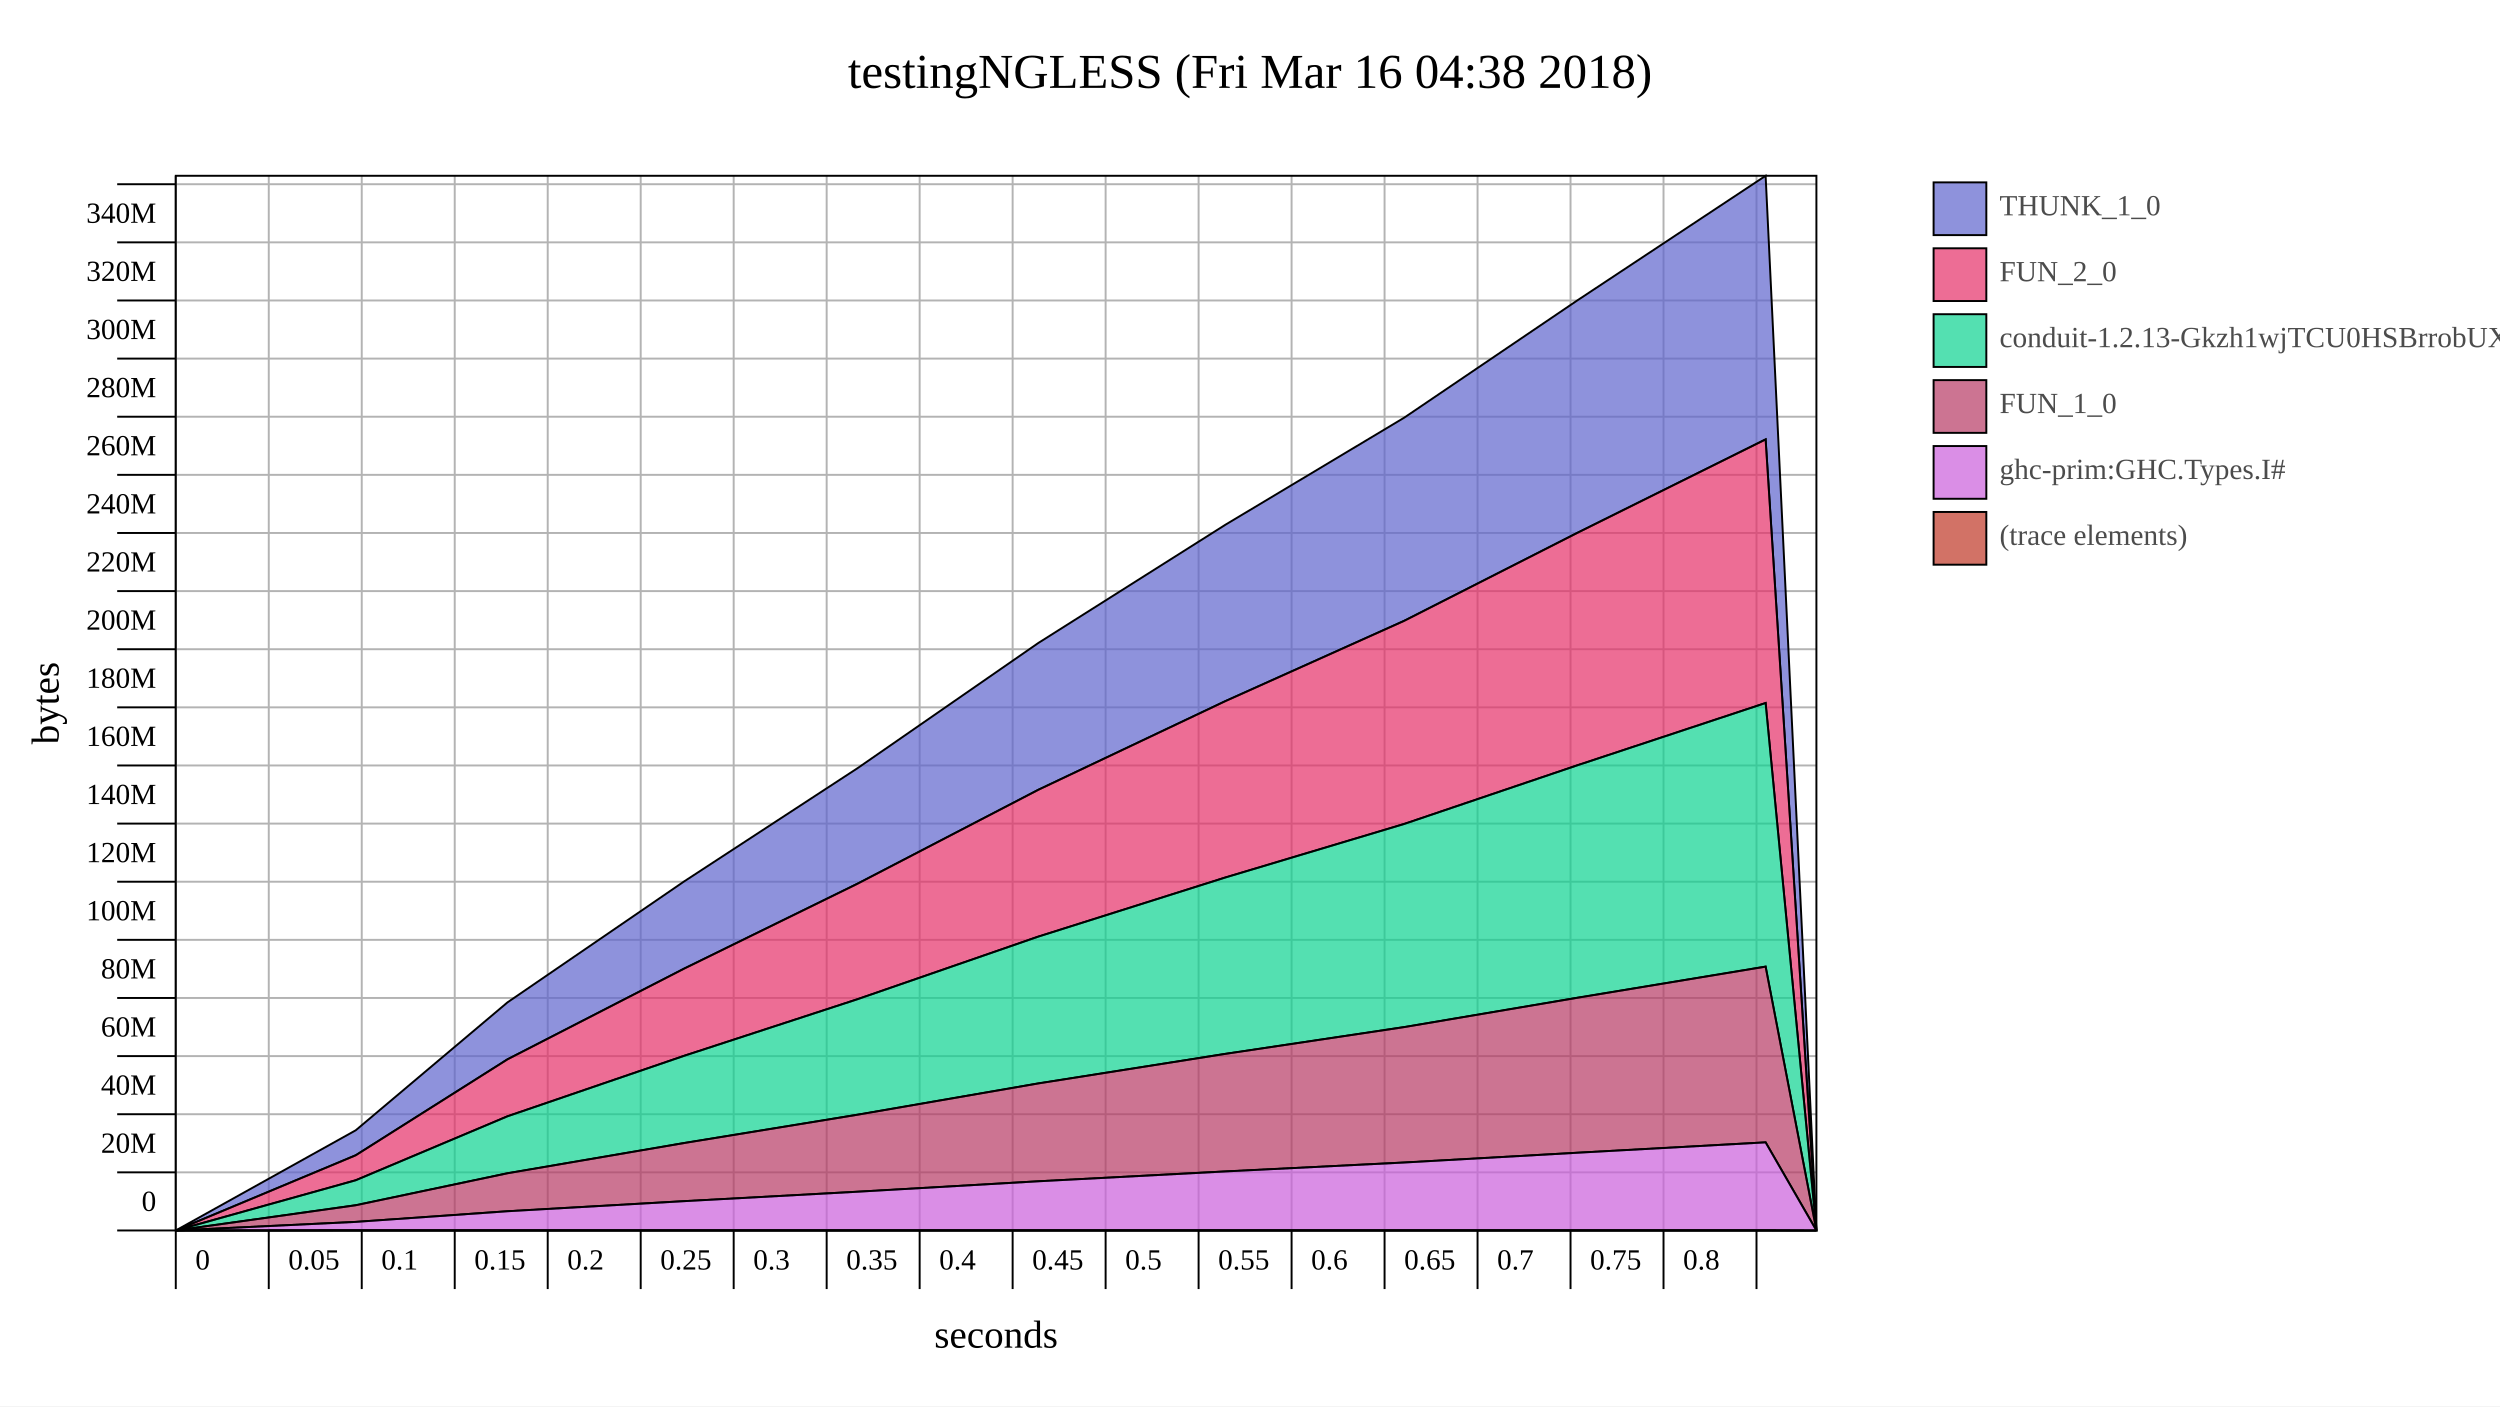
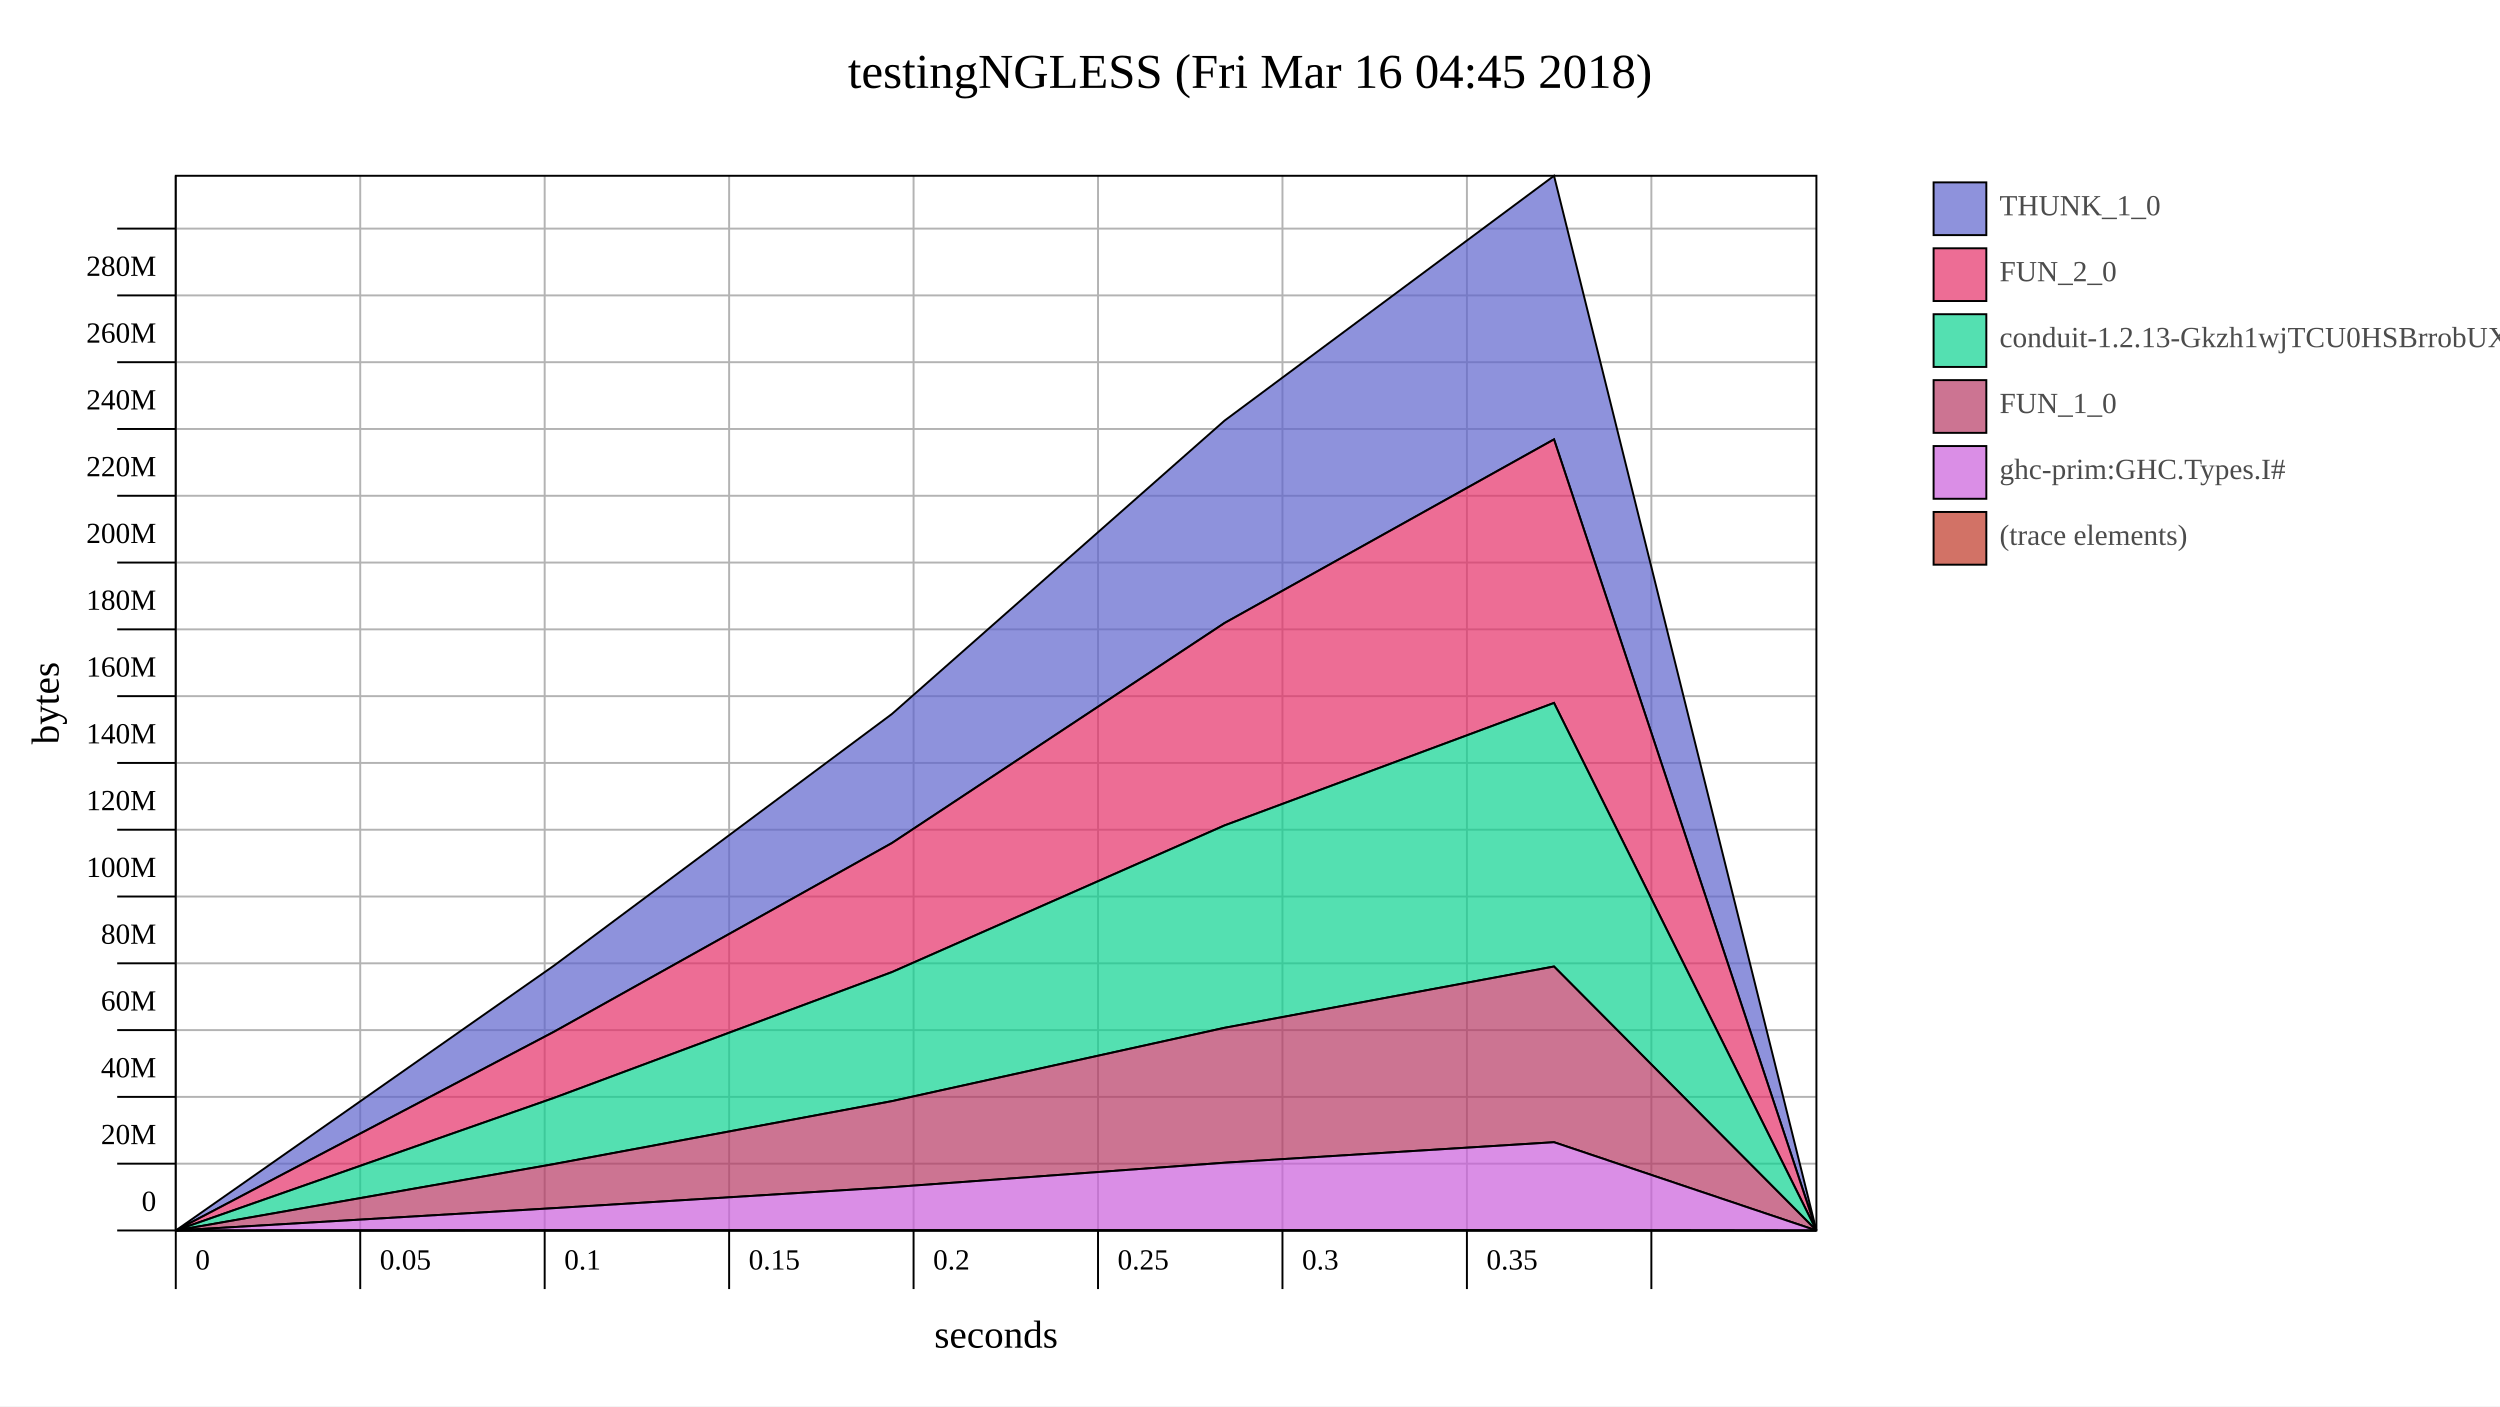
<svg xmlns="http://www.w3.org/2000/svg" version="1.0" width="1280.0" height="720.0">
  <defs>
</defs>
  <g fill="#ffffff">
    <rect x="0.0" y="0.0" width="1280.0" height="720.0" />
  </g>
  <g fill="#000000" stroke="#000000" stroke-width="1.0">
-     <text stroke="none" x="640.0" y="45.0" font-size="25.0" text-anchor="middle">testingNGLESS (Fri Mar 16 04:38 2018)</text>
+     <text stroke="none" x="640.0" y="45.0" font-size="25.0" text-anchor="middle">testingNGLESS (Fri Mar 16 04:45 2018)</text>
    <text stroke="none" transform="translate(30.0,360.0) rotate(-90.0)" font-size="20.0" text-anchor="middle">bytes</text>
    <text stroke="none" x="510.0" y="690.0" font-size="20.0" text-anchor="middle">seconds</text>
    <line x1="60.0" x2="930.0" y1="630.0" y2="630.0" />
    <text stroke="none" x="80.0" y="620.0" font-size="15.0" text-anchor="end">0</text>
-     <line x1="60.0" x2="930.0" y1="600.24" y2="600.24" />
-     <text stroke="none" x="80.0" y="590.24" font-size="15.0" text-anchor="end">20M</text>
-     <line x1="60.0" x2="930.0" y1="570.48" y2="570.48" />
-     <text stroke="none" x="80.0" y="560.48" font-size="15.0" text-anchor="end">40M</text>
-     <line x1="60.0" x2="930.0" y1="540.721" y2="540.721" />
-     <text stroke="none" x="80.0" y="530.721" font-size="15.0" text-anchor="end">60M</text>
-     <line x1="60.0" x2="930.0" y1="510.961" y2="510.961" />
-     <text stroke="none" x="80.0" y="500.961" font-size="15.0" text-anchor="end">80M</text>
-     <line x1="60.0" x2="930.0" y1="481.201" y2="481.201" />
-     <text stroke="none" x="80.0" y="471.201" font-size="15.0" text-anchor="end">100M</text>
-     <line x1="60.0" x2="930.0" y1="451.441" y2="451.441" />
-     <text stroke="none" x="80.0" y="441.441" font-size="15.0" text-anchor="end">120M</text>
-     <line x1="60.0" x2="930.0" y1="421.681" y2="421.681" />
-     <text stroke="none" x="80.0" y="411.681" font-size="15.0" text-anchor="end">140M</text>
-     <line x1="60.0" x2="930.0" y1="391.921" y2="391.921" />
-     <text stroke="none" x="80.0" y="381.921" font-size="15.0" text-anchor="end">160M</text>
-     <line x1="60.0" x2="930.0" y1="362.161" y2="362.161" />
-     <text stroke="none" x="80.0" y="352.161" font-size="15.0" text-anchor="end">180M</text>
-     <line x1="60.0" x2="930.0" y1="332.402" y2="332.402" />
-     <text stroke="none" x="80.0" y="322.402" font-size="15.0" text-anchor="end">200M</text>
-     <line x1="60.0" x2="930.0" y1="302.642" y2="302.642" />
-     <text stroke="none" x="80.0" y="292.642" font-size="15.0" text-anchor="end">220M</text>
-     <line x1="60.0" x2="930.0" y1="272.882" y2="272.882" />
-     <text stroke="none" x="80.0" y="262.882" font-size="15.0" text-anchor="end">240M</text>
-     <line x1="60.0" x2="930.0" y1="243.122" y2="243.122" />
-     <text stroke="none" x="80.0" y="233.122" font-size="15.0" text-anchor="end">260M</text>
-     <line x1="60.0" x2="930.0" y1="213.362" y2="213.362" />
-     <text stroke="none" x="80.0" y="203.362" font-size="15.0" text-anchor="end">280M</text>
-     <line x1="60.0" x2="930.0" y1="183.602" y2="183.602" />
-     <text stroke="none" x="80.0" y="173.602" font-size="15.0" text-anchor="end">300M</text>
-     <line x1="60.0" x2="930.0" y1="153.843" y2="153.843" />
-     <text stroke="none" x="80.0" y="143.843" font-size="15.0" text-anchor="end">320M</text>
-     <line x1="60.0" x2="930.0" y1="124.083" y2="124.083" />
-     <text stroke="none" x="80.0" y="114.083" font-size="15.0" text-anchor="end">340M</text>
-     <line x1="60.0" x2="930.0" y1="94.323" y2="94.323" />
+     <line x1="60.0" x2="930.0" y1="595.803" y2="595.803" />
+     <text stroke="none" x="80.0" y="585.803" font-size="15.0" text-anchor="end">20M</text>
+     <line x1="60.0" x2="930.0" y1="561.606" y2="561.606" />
+     <text stroke="none" x="80.0" y="551.606" font-size="15.0" text-anchor="end">40M</text>
+     <line x1="60.0" x2="930.0" y1="527.41" y2="527.41" />
+     <text stroke="none" x="80.0" y="517.41" font-size="15.0" text-anchor="end">60M</text>
+     <line x1="60.0" x2="930.0" y1="493.213" y2="493.213" />
+     <text stroke="none" x="80.0" y="483.213" font-size="15.0" text-anchor="end">80M</text>
+     <line x1="60.0" x2="930.0" y1="459.016" y2="459.016" />
+     <text stroke="none" x="80.0" y="449.016" font-size="15.0" text-anchor="end">100M</text>
+     <line x1="60.0" x2="930.0" y1="424.819" y2="424.819" />
+     <text stroke="none" x="80.0" y="414.819" font-size="15.0" text-anchor="end">120M</text>
+     <line x1="60.0" x2="930.0" y1="390.622" y2="390.622" />
+     <text stroke="none" x="80.0" y="380.622" font-size="15.0" text-anchor="end">140M</text>
+     <line x1="60.0" x2="930.0" y1="356.426" y2="356.426" />
+     <text stroke="none" x="80.0" y="346.426" font-size="15.0" text-anchor="end">160M</text>
+     <line x1="60.0" x2="930.0" y1="322.229" y2="322.229" />
+     <text stroke="none" x="80.0" y="312.229" font-size="15.0" text-anchor="end">180M</text>
+     <line x1="60.0" x2="930.0" y1="288.032" y2="288.032" />
+     <text stroke="none" x="80.0" y="278.032" font-size="15.0" text-anchor="end">200M</text>
+     <line x1="60.0" x2="930.0" y1="253.835" y2="253.835" />
+     <text stroke="none" x="80.0" y="243.835" font-size="15.0" text-anchor="end">220M</text>
+     <line x1="60.0" x2="930.0" y1="219.638" y2="219.638" />
+     <text stroke="none" x="80.0" y="209.638" font-size="15.0" text-anchor="end">240M</text>
+     <line x1="60.0" x2="930.0" y1="185.442" y2="185.442" />
+     <text stroke="none" x="80.0" y="175.442" font-size="15.0" text-anchor="end">260M</text>
+     <line x1="60.0" x2="930.0" y1="151.245" y2="151.245" />
+     <text stroke="none" x="80.0" y="141.245" font-size="15.0" text-anchor="end">280M</text>
+     <line x1="60.0" x2="930.0" y1="117.048" y2="117.048" />
    <line x1="90.0" x2="90.0" y1="660.0" y2="90.0" />
    <text stroke="none" x="100.0" y="650.0" font-size="15.0" text-anchor="start">0</text>
-     <line x1="137.608" x2="137.608" y1="660.0" y2="90.0" />
-     <text stroke="none" x="147.608" y="650.0" font-size="15.0" text-anchor="start">0.05</text>
-     <line x1="185.215" x2="185.215" y1="660.0" y2="90.0" />
-     <text stroke="none" x="195.215" y="650.0" font-size="15.0" text-anchor="start">0.1</text>
-     <line x1="232.823" x2="232.823" y1="660.0" y2="90.0" />
-     <text stroke="none" x="242.823" y="650.0" font-size="15.0" text-anchor="start">0.15</text>
-     <line x1="280.43" x2="280.43" y1="660.0" y2="90.0" />
-     <text stroke="none" x="290.43" y="650.0" font-size="15.0" text-anchor="start">0.2</text>
-     <line x1="328.038" x2="328.038" y1="660.0" y2="90.0" />
-     <text stroke="none" x="338.038" y="650.0" font-size="15.0" text-anchor="start">0.25</text>
-     <line x1="375.645" x2="375.645" y1="660.0" y2="90.0" />
-     <text stroke="none" x="385.645" y="650.0" font-size="15.0" text-anchor="start">0.3</text>
-     <line x1="423.253" x2="423.253" y1="660.0" y2="90.0" />
-     <text stroke="none" x="433.253" y="650.0" font-size="15.0" text-anchor="start">0.35</text>
-     <line x1="470.86" x2="470.86" y1="660.0" y2="90.0" />
-     <text stroke="none" x="480.86" y="650.0" font-size="15.0" text-anchor="start">0.4</text>
-     <line x1="518.468" x2="518.468" y1="660.0" y2="90.0" />
-     <text stroke="none" x="528.468" y="650.0" font-size="15.0" text-anchor="start">0.45</text>
-     <line x1="566.076" x2="566.076" y1="660.0" y2="90.0" />
-     <text stroke="none" x="576.076" y="650.0" font-size="15.0" text-anchor="start">0.5</text>
-     <line x1="613.683" x2="613.683" y1="660.0" y2="90.0" />
-     <text stroke="none" x="623.683" y="650.0" font-size="15.0" text-anchor="start">0.55</text>
-     <line x1="661.291" x2="661.291" y1="660.0" y2="90.0" />
-     <text stroke="none" x="671.291" y="650.0" font-size="15.0" text-anchor="start">0.6</text>
-     <line x1="708.898" x2="708.898" y1="660.0" y2="90.0" />
-     <text stroke="none" x="718.898" y="650.0" font-size="15.0" text-anchor="start">0.65</text>
-     <line x1="756.506" x2="756.506" y1="660.0" y2="90.0" />
-     <text stroke="none" x="766.506" y="650.0" font-size="15.0" text-anchor="start">0.7</text>
-     <line x1="804.113" x2="804.113" y1="660.0" y2="90.0" />
-     <text stroke="none" x="814.113" y="650.0" font-size="15.0" text-anchor="start">0.75</text>
-     <line x1="851.721" x2="851.721" y1="660.0" y2="90.0" />
-     <text stroke="none" x="861.721" y="650.0" font-size="15.0" text-anchor="start">0.8</text>
-     <line x1="899.328" x2="899.328" y1="660.0" y2="90.0" />
+     <line x1="184.437" x2="184.437" y1="660.0" y2="90.0" />
+     <text stroke="none" x="194.437" y="650.0" font-size="15.0" text-anchor="start">0.05</text>
+     <line x1="278.874" x2="278.874" y1="660.0" y2="90.0" />
+     <text stroke="none" x="288.874" y="650.0" font-size="15.0" text-anchor="start">0.1</text>
+     <line x1="373.311" x2="373.311" y1="660.0" y2="90.0" />
+     <text stroke="none" x="383.311" y="650.0" font-size="15.0" text-anchor="start">0.15</text>
+     <line x1="467.748" x2="467.748" y1="660.0" y2="90.0" />
+     <text stroke="none" x="477.748" y="650.0" font-size="15.0" text-anchor="start">0.2</text>
+     <line x1="562.185" x2="562.185" y1="660.0" y2="90.0" />
+     <text stroke="none" x="572.185" y="650.0" font-size="15.0" text-anchor="start">0.25</text>
+     <line x1="656.622" x2="656.622" y1="660.0" y2="90.0" />
+     <text stroke="none" x="666.622" y="650.0" font-size="15.0" text-anchor="start">0.3</text>
+     <line x1="751.059" x2="751.059" y1="660.0" y2="90.0" />
+     <text stroke="none" x="761.059" y="650.0" font-size="15.0" text-anchor="start">0.35</text>
+     <line x1="845.496" x2="845.496" y1="660.0" y2="90.0" />
    <g fill-opacity="0.7">
      <g fill="#ffffff">
        <rect x="90.0" y="90.0" width="840.0" height="540.0" />
      </g>
      <g fill="#5e65cd">
-         <path d="M 90.0,630.0 L 182.133,591.5 L 259.812,542.39 L 350.349,495.896 L 439.131,452.411 L 531.611,404.377 L 627.42,358.96 L 718.926,317.868 L 807.405,272.915 L 903.994,224.969 L 930.0,630.0 L 930.0,630.0 L 903.994,90.0 L 807.405,153.928 L 718.926,213.865 L 627.42,268.654 L 531.611,329.211 L 439.131,393.256 L 350.349,451.236 L 259.812,513.228 L 182.133,578.707 L 90.0,630.0 L 90.0,630.0 Z" />
+         <path d="M 90.0,630.0 L 283.76,528.194 L 456.657,431.631 L 626.971,318.979 L 795.662,224.949 L 930.0,630.0 L 930.0,630.0 L 795.662,90.0 L 626.971,215.353 L 456.657,365.555 L 283.76,494.306 L 90.0,630.0 L 90.0,630.0 Z" />
      </g>
      <g fill="#e63068">
-         <path d="M 90.0,630.0 L 182.133,604.292 L 259.812,571.552 L 350.349,540.556 L 439.131,511.566 L 531.611,479.544 L 627.42,449.265 L 718.926,421.871 L 807.405,391.902 L 903.994,359.938 L 930.0,630.0 L 930.0,630.0 L 903.994,224.969 L 807.405,272.915 L 718.926,317.868 L 627.42,358.96 L 531.611,404.377 L 439.131,452.411 L 350.349,495.896 L 259.812,542.39 L 182.133,591.5 L 90.0,630.0 L 90.0,630.0 Z" />
+         <path d="M 90.0,630.0 L 283.76,562.082 L 456.657,497.707 L 626.971,422.606 L 795.662,359.897 L 930.0,630.0 L 930.0,630.0 L 795.662,224.949 L 626.971,318.979 L 456.657,431.631 L 283.76,528.194 L 90.0,630.0 L 90.0,630.0 Z" />
      </g>
      <g fill="#0cd390">
-         <path d="M 90.0,630.0 L 182.133,617.084 L 259.812,600.714 L 350.349,585.216 L 439.131,570.721 L 531.611,554.71 L 627.42,539.571 L 718.926,525.874 L 807.405,510.889 L 903.994,494.907 L 930.0,630.0 L 930.0,630.0 L 903.994,359.938 L 807.405,391.902 L 718.926,421.871 L 627.42,449.265 L 531.611,479.544 L 439.131,511.566 L 350.349,540.556 L 259.812,571.552 L 182.133,604.292 L 90.0,630.0 L 90.0,630.0 Z" />
+         <path d="M 90.0,630.0 L 283.76,595.97 L 456.657,563.782 L 626.971,526.231 L 795.662,494.846 L 930.0,630.0 L 930.0,630.0 L 795.662,359.897 L 626.971,422.606 L 456.657,497.707 L 283.76,562.082 L 90.0,630.0 L 90.0,630.0 Z" />
      </g>
      <g fill="#b73964">
-         <path d="M 90.0,630.0 L 182.133,625.612 L 259.812,620.156 L 350.349,614.99 L 439.131,610.158 L 531.611,604.821 L 627.42,599.774 L 718.926,595.209 L 807.405,590.214 L 903.994,584.887 L 930.0,630.0 L 930.0,630.0 L 903.994,494.907 L 807.405,510.889 L 718.926,525.874 L 627.42,539.571 L 531.611,554.71 L 439.131,570.721 L 350.349,585.216 L 259.812,600.714 L 182.133,617.084 L 90.0,630.0 L 90.0,630.0 Z" />
+         <path d="M 90.0,630.0 L 283.76,618.562 L 456.657,607.833 L 626.971,595.316 L 795.662,584.812 L 930.0,630.0 L 930.0,630.0 L 795.662,494.846 L 626.971,526.231 L 456.657,563.782 L 283.76,595.97 L 90.0,630.0 L 90.0,630.0 Z" />
      </g>
      <g fill="#cb5edc">
-         <path d="M 90.0,630.0 L 182.133,629.876 L 259.812,629.876 L 350.349,629.876 L 439.131,629.876 L 531.611,629.876 L 627.42,629.876 L 718.926,629.876 L 807.405,629.876 L 903.994,629.876 L 930.0,630.0 L 930.0,630.0 L 903.994,584.887 L 807.405,590.214 L 718.926,595.209 L 627.42,599.774 L 531.611,604.821 L 439.131,610.158 L 350.349,614.99 L 259.812,620.156 L 182.133,625.612 L 90.0,630.0 L 90.0,630.0 Z" />
+         <path d="M 90.0,630.0 L 283.76,629.858 L 456.657,629.857 L 626.971,629.857 L 795.662,629.794 L 930.0,630.0 L 930.0,630.0 L 795.662,584.812 L 626.971,595.316 L 456.657,607.833 L 283.76,618.562 L 90.0,630.0 L 90.0,630.0 Z" />
      </g>
      <g fill="#bf3725">
-         <path d="M 90.0,630.0 L 182.133,630.0 L 259.812,630.0 L 350.349,630.0 L 439.131,630.0 L 531.611,630.0 L 627.42,630.0 L 718.926,630.0 L 807.405,630.0 L 903.994,630.0 L 930.0,630.0 L 930.0,630.0 L 903.994,629.876 L 807.405,629.876 L 718.926,629.876 L 627.42,629.876 L 531.611,629.876 L 439.131,629.876 L 350.349,629.876 L 259.812,629.876 L 182.133,629.876 L 90.0,630.0 L 90.0,630.0 Z" />
+         <path d="M 90.0,630.0 L 283.76,630.0 L 456.657,630.0 L 626.971,630.0 L 795.662,630.0 L 930.0,630.0 L 930.0,630.0 L 795.662,629.794 L 626.971,629.857 L 456.657,629.857 L 283.76,629.858 L 90.0,630.0 L 90.0,630.0 Z" />
      </g>
      <g fill="#5e65cd">
        <rect x="990.0" y="93.375" width="27.0" height="27.0" />
      </g>
      <text stroke="none" x="1023.75" y="110.25" font-size="15.0" text-anchor="start">THUNK_1_0</text>
      <g fill="#e63068">
        <rect x="990.0" y="127.125" width="27.0" height="27.0" />
      </g>
      <text stroke="none" x="1023.75" y="144.0" font-size="15.0" text-anchor="start">FUN_2_0</text>
      <g fill="#0cd390">
        <rect x="990.0" y="160.875" width="27.0" height="27.0" />
      </g>
      <text stroke="none" x="1023.75" y="177.75" font-size="15.0" text-anchor="start">conduit-1.2.13-Gkzh1wjTCU0HSBrrobUX8c:Data.Conduit.Internal.Pipe.NeedInput</text>
      <g fill="#b73964">
        <rect x="990.0" y="194.625" width="27.0" height="27.0" />
      </g>
      <text stroke="none" x="1023.75" y="211.5" font-size="15.0" text-anchor="start">FUN_1_0</text>
      <g fill="#cb5edc">
        <rect x="990.0" y="228.375" width="27.0" height="27.0" />
      </g>
      <text stroke="none" x="1023.75" y="245.25" font-size="15.0" text-anchor="start">ghc-prim:GHC.Types.I#</text>
      <g fill="#bf3725">
        <rect x="990.0" y="262.125" width="27.0" height="27.0" />
      </g>
      <text stroke="none" x="1023.75" y="279.0" font-size="15.0" text-anchor="start">(trace elements)</text>
    </g>
  </g>
</svg>
